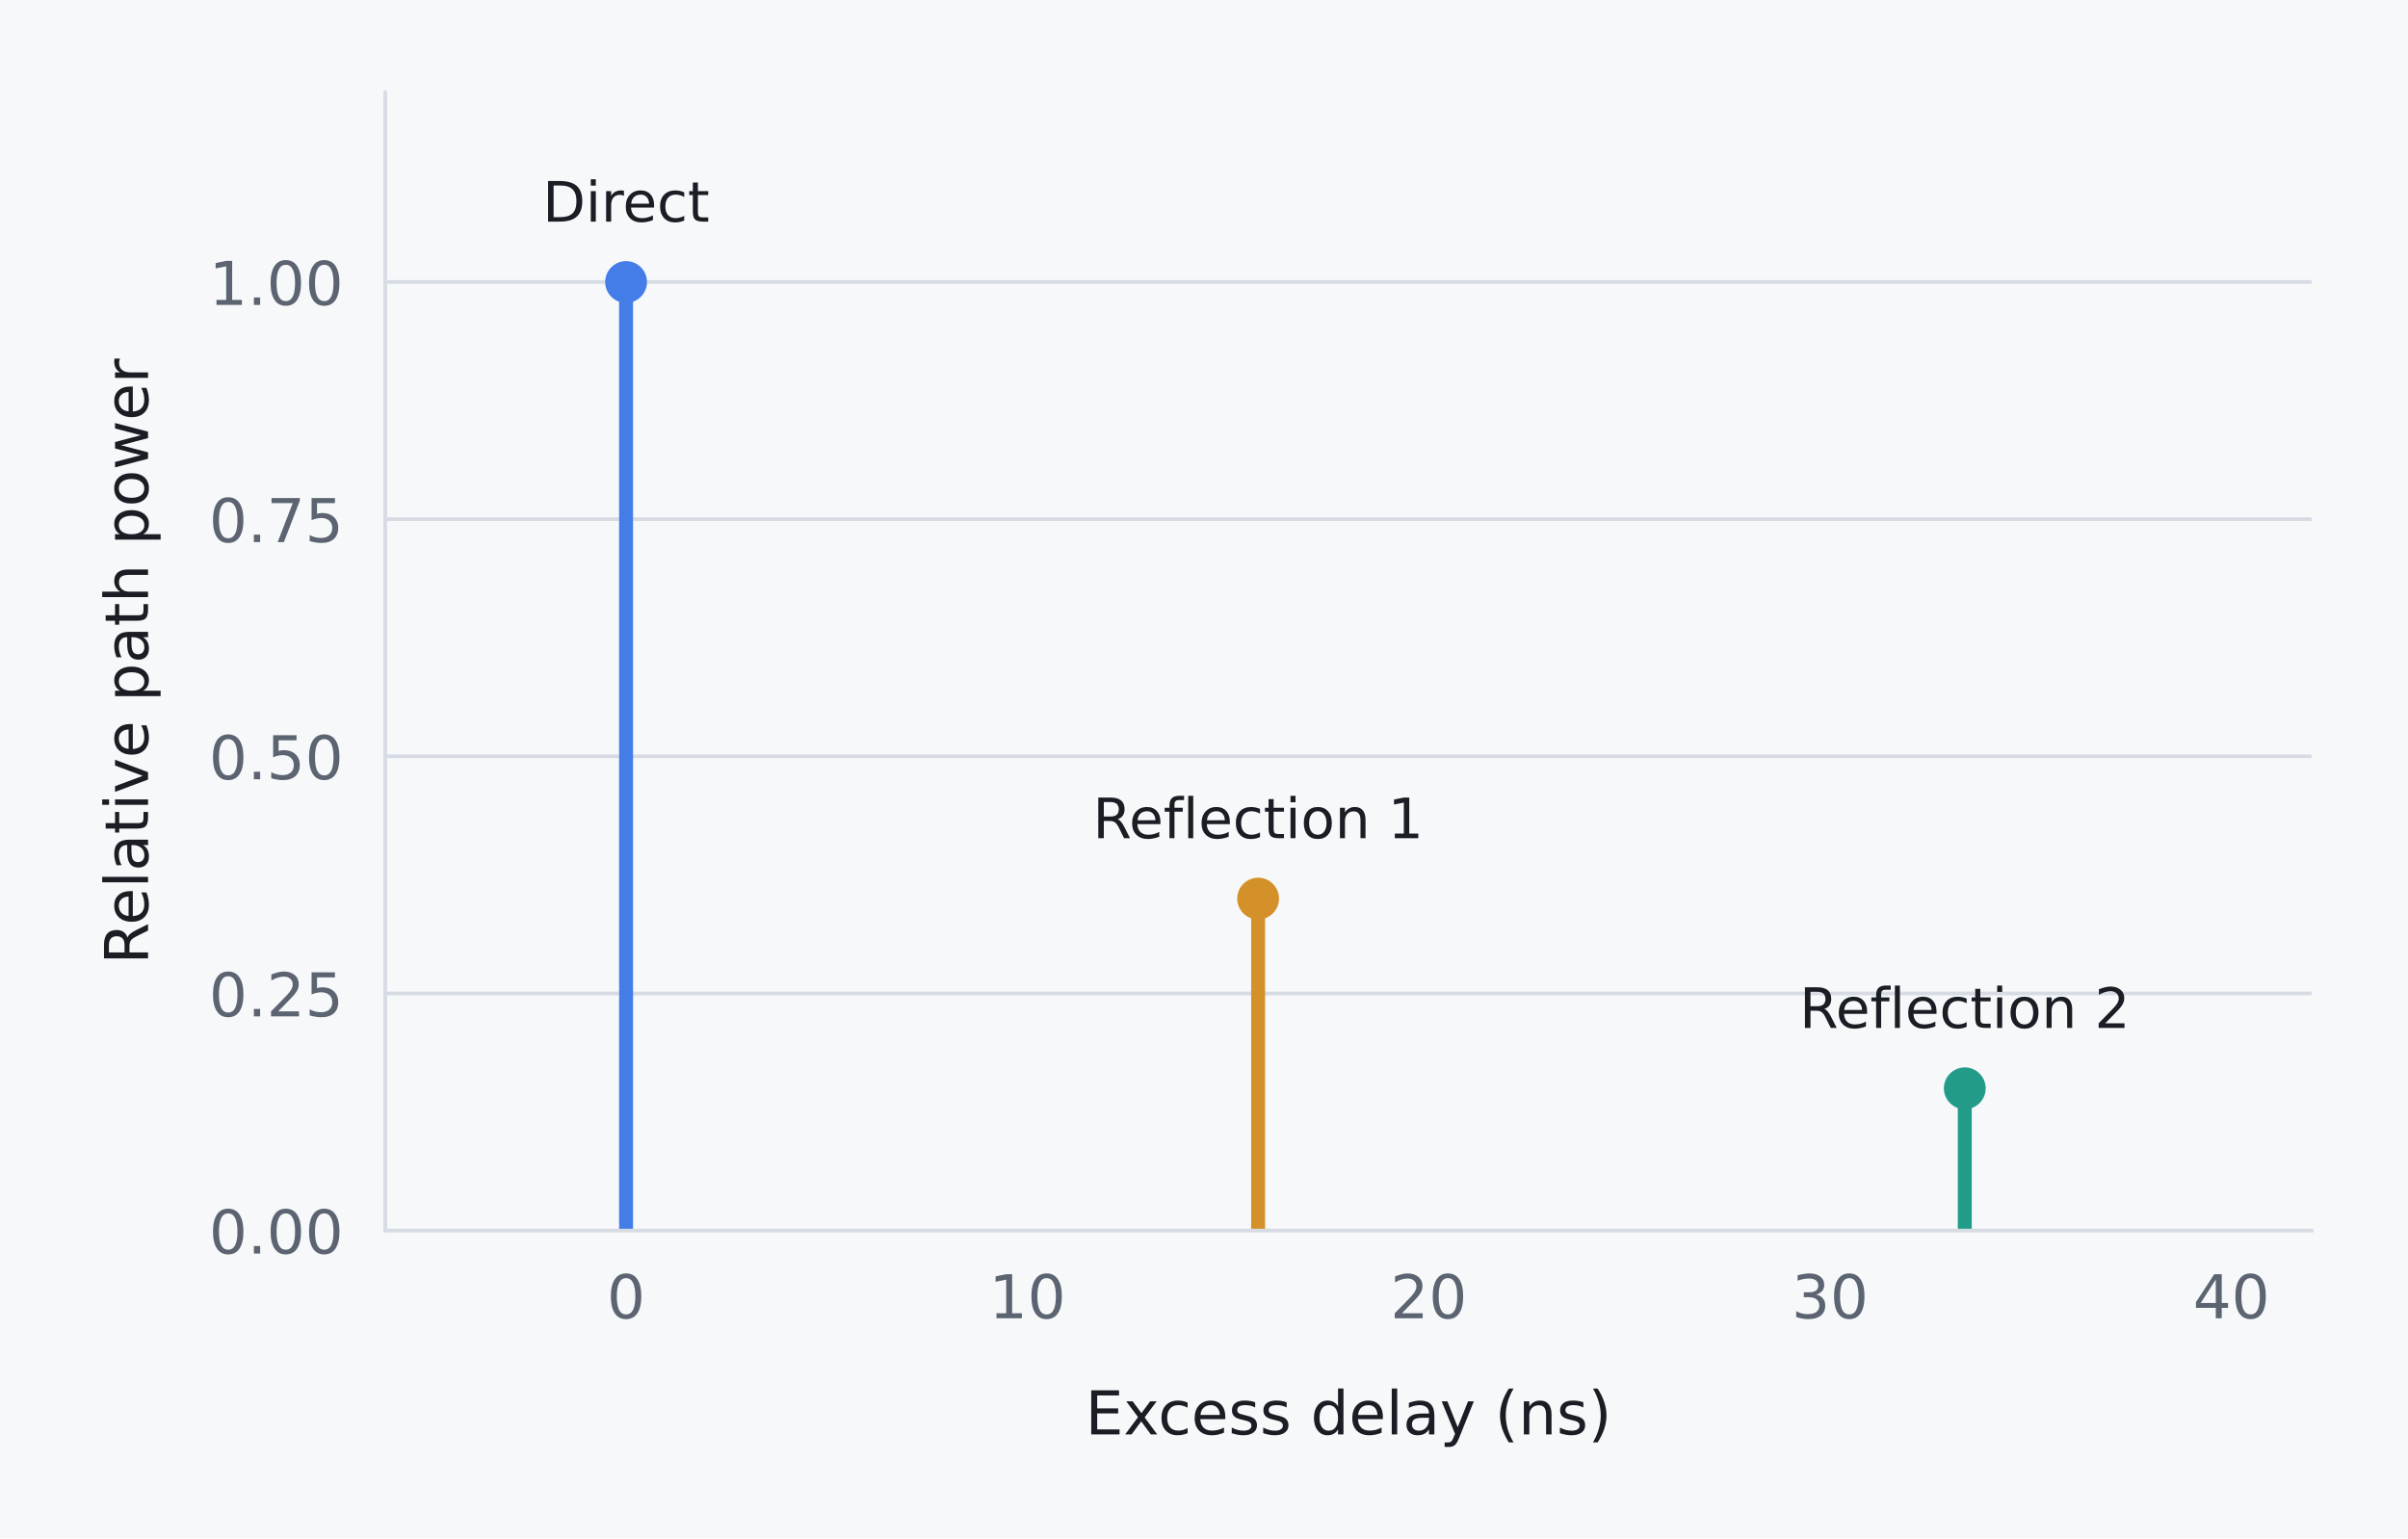
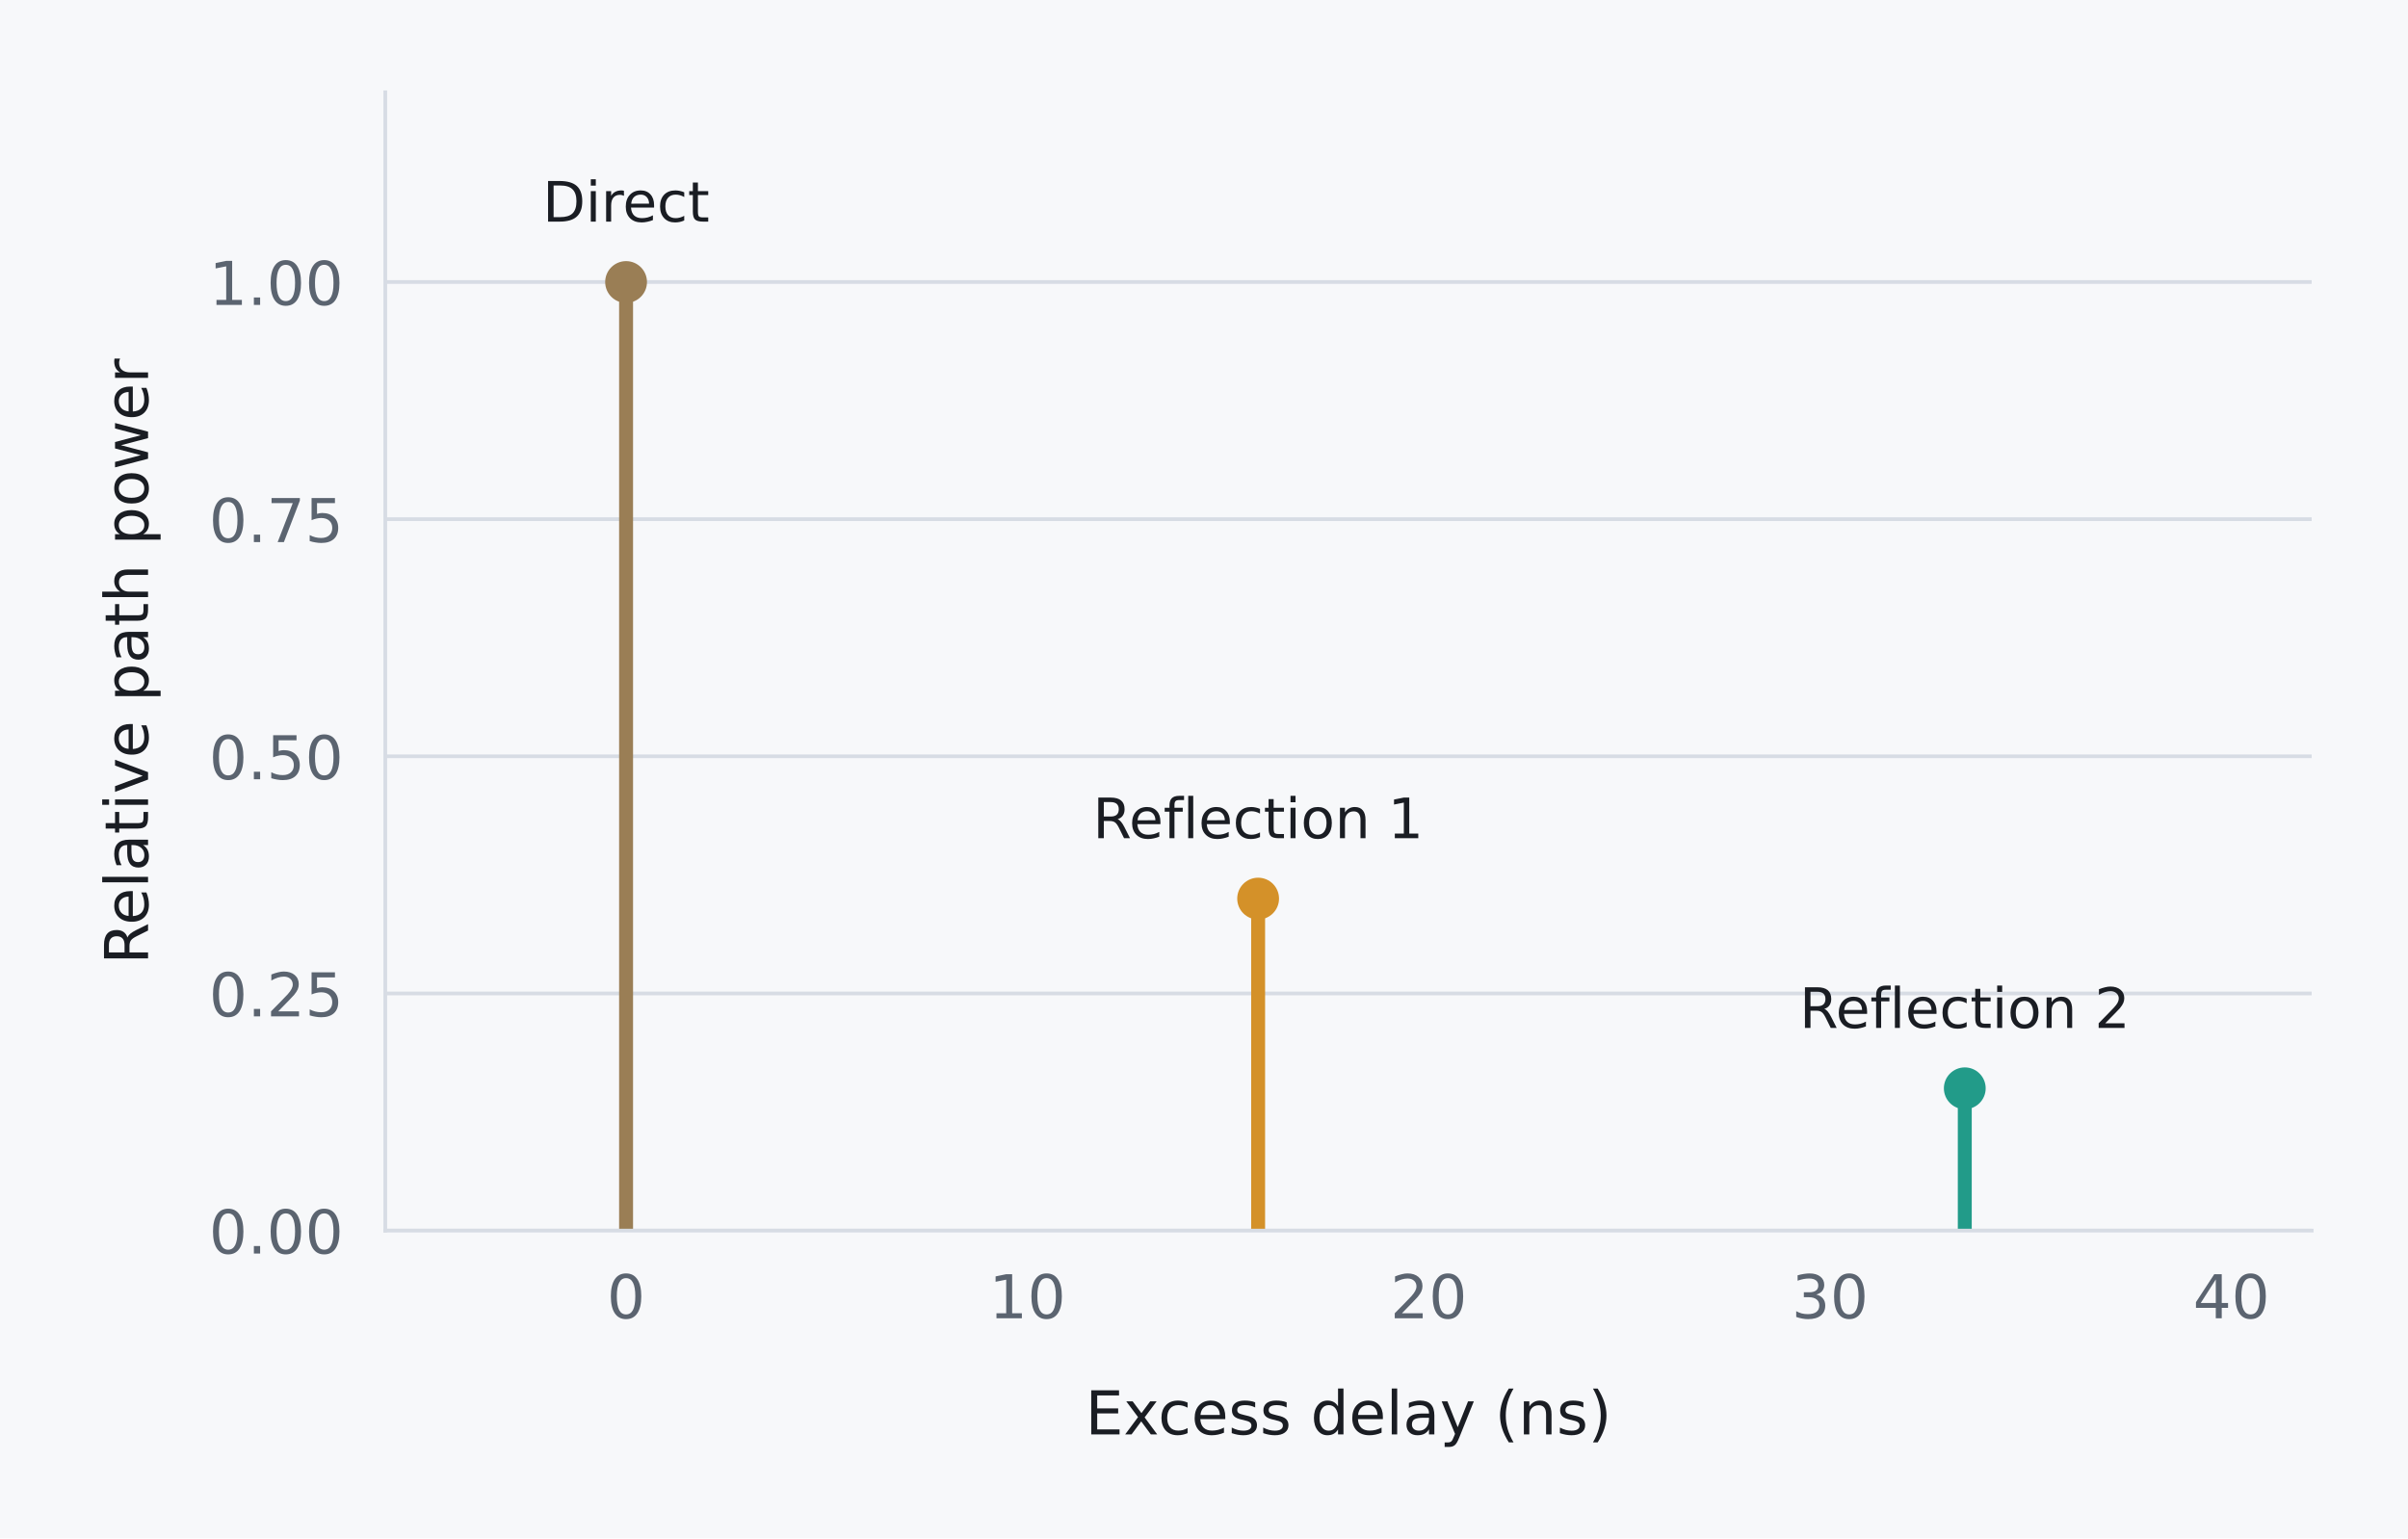
<svg xmlns="http://www.w3.org/2000/svg" xmlns:xlink="http://www.w3.org/1999/xlink" width="518.4pt" height="331.2pt" viewBox="0 0 518.4 331.2" version="1.1">
  <defs>
    <style type="text/css">*{stroke-linejoin: round; stroke-linecap: butt}</style>
  </defs>
  <g id="figure_1">
    <g id="patch_1">
-       <path d="M 0 331.2  L 518.4 331.2  L 518.4 0  L 0 0  z " style="fill: #f7f8fa" />
+       <path d="M 0 331.2 L 518.4 331.2 L 518.4 0 L 0 0 z " style="fill: #f7f8fa" />
    </g>
    <g id="axes_1">
      <g id="patch_2">
-         <path d="M 82.944 264.96  L 497.664 264.96  L 497.664 19.872  L 82.944 19.872  z " style="fill: #f7f8fa" />
+         <path d="M 82.944 264.96 L 497.664 264.96 L 497.664 19.872 L 82.944 19.872 z " style="fill: #f7f8fa" />
      </g>
      <g id="matplotlib.axis_1">
        <g id="xtick_1">
          <g id="line2d_1" />
          <g id="text_1">
            <text style="font-size: 13px; font-family: 'DejaVu Sans'; text-anchor: middle; fill: #5b6470" x="134.784" y="283.837" transform="rotate(-0 134.784 283.837)">0</text>
          </g>
        </g>
        <g id="xtick_2">
          <g id="line2d_2" />
          <g id="text_2">
            <text style="font-size: 13px; font-family: 'DejaVu Sans'; text-anchor: middle; fill: #5b6470" x="221.184" y="283.837" transform="rotate(-0 221.184 283.837)">10</text>
          </g>
        </g>
        <g id="xtick_3">
          <g id="line2d_3" />
          <g id="text_3">
            <text style="font-size: 13px; font-family: 'DejaVu Sans'; text-anchor: middle; fill: #5b6470" x="307.584" y="283.837" transform="rotate(-0 307.584 283.837)">20</text>
          </g>
        </g>
        <g id="xtick_4">
          <g id="line2d_4" />
          <g id="text_4">
            <text style="font-size: 13px; font-family: 'DejaVu Sans'; text-anchor: middle; fill: #5b6470" x="393.984" y="283.837" transform="rotate(-0 393.984 283.837)">30</text>
          </g>
        </g>
        <g id="xtick_5">
          <g id="line2d_5" />
          <g id="text_5">
            <text style="font-size: 13px; font-family: 'DejaVu Sans'; text-anchor: middle; fill: #5b6470" x="480.384" y="283.837" transform="rotate(-0 480.384 283.837)">40</text>
          </g>
        </g>
        <g id="text_6">
          <text style="font-size: 13px; font-family: 'DejaVu Sans'; text-anchor: middle; fill: #1a1d23" x="290.304" y="308.838" transform="rotate(-0 290.304 308.838)">Excess delay (ns)</text>
        </g>
      </g>
      <g id="matplotlib.axis_2">
        <g id="ytick_1">
          <g id="line2d_6">
-             <path d="M 82.944 264.96  L 497.664 264.96  " clip-path="url(#p4101f2c7cb)" style="fill: none; stroke: #d7dce4; stroke-width: 0.8; stroke-linecap: square" />
+             <path d="M 82.944 264.96 L 497.664 264.96 " clip-path="url(#p4101f2c7cb)" style="fill: none; stroke: #d7dce4; stroke-width: 0.8; stroke-linecap: square" />
          </g>
          <g id="line2d_7" />
          <g id="text_7">
            <text style="font-size: 13px; font-family: 'DejaVu Sans'; text-anchor: end; fill: #5b6470" x="73.944" y="269.898" transform="rotate(-0 73.944 269.8985)">0.00</text>
          </g>
        </g>
        <g id="ytick_2">
          <g id="line2d_8">
-             <path d="M 82.944 213.9  L 497.664 213.9  " clip-path="url(#p4101f2c7cb)" style="fill: none; stroke: #d7dce4; stroke-width: 0.8; stroke-linecap: square" />
+             <path d="M 82.944 213.9 L 497.664 213.9 " clip-path="url(#p4101f2c7cb)" style="fill: none; stroke: #d7dce4; stroke-width: 0.8; stroke-linecap: square" />
          </g>
          <g id="line2d_9" />
          <g id="text_8">
            <text style="font-size: 13px; font-family: 'DejaVu Sans'; text-anchor: end; fill: #5b6470" x="73.944" y="218.838" transform="rotate(-0 73.944 218.8385)">0.25</text>
          </g>
        </g>
        <g id="ytick_3">
          <g id="line2d_10">
-             <path d="M 82.944 162.84  L 497.664 162.84  " clip-path="url(#p4101f2c7cb)" style="fill: none; stroke: #d7dce4; stroke-width: 0.8; stroke-linecap: square" />
+             <path d="M 82.944 162.84 L 497.664 162.84 " clip-path="url(#p4101f2c7cb)" style="fill: none; stroke: #d7dce4; stroke-width: 0.8; stroke-linecap: square" />
          </g>
          <g id="line2d_11" />
          <g id="text_9">
            <text style="font-size: 13px; font-family: 'DejaVu Sans'; text-anchor: end; fill: #5b6470" x="73.944" y="167.778" transform="rotate(-0 73.944 167.7785)">0.50</text>
          </g>
        </g>
        <g id="ytick_4">
          <g id="line2d_12">
-             <path d="M 82.944 111.78  L 497.664 111.78  " clip-path="url(#p4101f2c7cb)" style="fill: none; stroke: #d7dce4; stroke-width: 0.8; stroke-linecap: square" />
+             <path d="M 82.944 111.78 L 497.664 111.78 " clip-path="url(#p4101f2c7cb)" style="fill: none; stroke: #d7dce4; stroke-width: 0.8; stroke-linecap: square" />
          </g>
          <g id="line2d_13" />
          <g id="text_10">
            <text style="font-size: 13px; font-family: 'DejaVu Sans'; text-anchor: end; fill: #5b6470" x="73.944" y="116.718" transform="rotate(-0 73.944 116.7185)">0.75</text>
          </g>
        </g>
        <g id="ytick_5">
          <g id="line2d_14">
-             <path d="M 82.944 60.72  L 497.664 60.72  " clip-path="url(#p4101f2c7cb)" style="fill: none; stroke: #d7dce4; stroke-width: 0.8; stroke-linecap: square" />
+             <path d="M 82.944 60.72 L 497.664 60.72 " clip-path="url(#p4101f2c7cb)" style="fill: none; stroke: #d7dce4; stroke-width: 0.8; stroke-linecap: square" />
          </g>
          <g id="line2d_15" />
          <g id="text_11">
            <text style="font-size: 13px; font-family: 'DejaVu Sans'; text-anchor: end; fill: #5b6470" x="73.944" y="65.658" transform="rotate(-0 73.944 65.65848)">1.00</text>
          </g>
        </g>
        <g id="text_12">
          <text style="font-size: 13px; font-family: 'DejaVu Sans'; text-anchor: middle; fill: #1a1d23" x="31.876" y="142.416" transform="rotate(-90 31.87564 142.416)">Relative path power</text>
        </g>
      </g>
      <g id="LineCollection_1">
-         <path d="M 134.784 264.96  L 134.784 60.72  " clip-path="url(#p4101f2c7cb)" style="fill: none; stroke: #447de8; stroke-width: 3" />
+         <path d="M 134.784 264.96 L 134.784 60.72 " clip-path="url(#p4101f2c7cb)" style="fill: none; stroke: #9a7e55; stroke-width: 3" />
      </g>
      <g id="line2d_16">
        <defs>
-           <path id="me54487c10f" d="M 0 4  C 1.061 4 2.078 3.579 2.828 2.828  C 3.579 2.078 4 1.061 4 0  C 4 -1.061 3.579 -2.078 2.828 -2.828  C 2.078 -3.579 1.061 -4 0 -4  C -1.061 -4 -2.078 -3.579 -2.828 -2.828  C -3.579 -2.078 -4 -1.061 -4 0  C -4 1.061 -3.579 2.078 -2.828 2.828  C -2.078 3.579 -1.061 4 0 4  z " style="stroke: #447de8" />
+           <path id="m86521420a1" d="M 0 4 C 1.061 4 2.078 3.579 2.828 2.828 C 3.579 2.078 4 1.061 4 0 C 4 -1.061 3.579 -2.078 2.828 -2.828 C 2.078 -3.579 1.061 -4 0 -4 C -1.061 -4 -2.078 -3.579 -2.828 -2.828 C -3.579 -2.078 -4 -1.061 -4 0 C -4 1.061 -3.579 2.078 -2.828 2.828 C -2.078 3.579 -1.061 4 0 4 z " style="stroke: #9a7e55" />
        </defs>
        <g clip-path="url(#p4101f2c7cb)">
-           <use xlink:href="#me54487c10f" x="134.784" y="60.72" style="fill: #447de8; stroke: #447de8" />
+           <use xlink:href="#m86521420a1" x="134.784" y="60.72" style="fill: #9a7e55; stroke: #9a7e55" />
        </g>
      </g>
      <g id="LineCollection_2">
-         <path d="M 270.853 264.96  L 270.853 193.476  " clip-path="url(#p4101f2c7cb)" style="fill: none; stroke: #d49129; stroke-width: 3" />
+         <path d="M 270.853 264.96 L 270.853 193.476 " clip-path="url(#p4101f2c7cb)" style="fill: none; stroke: #d49129; stroke-width: 3" />
      </g>
      <g id="line2d_17">
        <defs>
-           <path id="md537241f4b" d="M 0 4  C 1.061 4 2.078 3.579 2.828 2.828  C 3.579 2.078 4 1.061 4 0  C 4 -1.061 3.579 -2.078 2.828 -2.828  C 2.078 -3.579 1.061 -4 0 -4  C -1.061 -4 -2.078 -3.579 -2.828 -2.828  C -3.579 -2.078 -4 -1.061 -4 0  C -4 1.061 -3.579 2.078 -2.828 2.828  C -2.078 3.579 -1.061 4 0 4  z " style="stroke: #d49129" />
+           <path id="md537241f4b" d="M 0 4 C 1.061 4 2.078 3.579 2.828 2.828 C 3.579 2.078 4 1.061 4 0 C 4 -1.061 3.579 -2.078 2.828 -2.828 C 2.078 -3.579 1.061 -4 0 -4 C -1.061 -4 -2.078 -3.579 -2.828 -2.828 C -3.579 -2.078 -4 -1.061 -4 0 C -4 1.061 -3.579 2.078 -2.828 2.828 C -2.078 3.579 -1.061 4 0 4 z " style="stroke: #d49129" />
        </defs>
        <g clip-path="url(#p4101f2c7cb)">
          <use xlink:href="#md537241f4b" x="270.853" y="193.476" style="fill: #d49129; stroke: #d49129" />
        </g>
      </g>
      <g id="LineCollection_3">
-         <path d="M 422.983 264.96  L 422.983 234.324  " clip-path="url(#p4101f2c7cb)" style="fill: none; stroke: #229b89; stroke-width: 3" />
+         <path d="M 422.983 264.96 L 422.983 234.324 " clip-path="url(#p4101f2c7cb)" style="fill: none; stroke: #229b89; stroke-width: 3" />
      </g>
      <g id="line2d_18">
        <defs>
-           <path id="mb5b0e89774" d="M 0 4  C 1.061 4 2.078 3.579 2.828 2.828  C 3.579 2.078 4 1.061 4 0  C 4 -1.061 3.579 -2.078 2.828 -2.828  C 2.078 -3.579 1.061 -4 0 -4  C -1.061 -4 -2.078 -3.579 -2.828 -2.828  C -3.579 -2.078 -4 -1.061 -4 0  C -4 1.061 -3.579 2.078 -2.828 2.828  C -2.078 3.579 -1.061 4 0 4  z " style="stroke: #229b89" />
+           <path id="mb5b0e89774" d="M 0 4 C 1.061 4 2.078 3.579 2.828 2.828 C 3.579 2.078 4 1.061 4 0 C 4 -1.061 3.579 -2.078 2.828 -2.828 C 2.078 -3.579 1.061 -4 0 -4 C -1.061 -4 -2.078 -3.579 -2.828 -2.828 C -3.579 -2.078 -4 -1.061 -4 0 C -4 1.061 -3.579 2.078 -2.828 2.828 C -2.078 3.579 -1.061 4 0 4 z " style="stroke: #229b89" />
        </defs>
        <g clip-path="url(#p4101f2c7cb)">
          <use xlink:href="#mb5b0e89774" x="422.983" y="234.324" style="fill: #229b89; stroke: #229b89" />
        </g>
      </g>
      <g id="patch_3">
-         <path d="M 82.944 264.96  L 82.944 19.872  " style="fill: none; stroke: #d7dce4; stroke-width: 0.8; stroke-linejoin: miter; stroke-linecap: square" />
+         <path d="M 82.944 264.96 L 82.944 19.872 " style="fill: none; stroke: #d7dce4; stroke-width: 0.8; stroke-linejoin: miter; stroke-linecap: square" />
      </g>
      <g id="patch_4">
-         <path d="M 82.944 264.96  L 497.664 264.96  " style="fill: none; stroke: #d7dce4; stroke-width: 0.8; stroke-linejoin: miter; stroke-linecap: square" />
+         <path d="M 82.944 264.96 L 497.664 264.96 " style="fill: none; stroke: #d7dce4; stroke-width: 0.8; stroke-linejoin: miter; stroke-linecap: square" />
      </g>
      <g id="text_13">
        <text style="font-size: 12px; font-family: 'DejaVu Sans'; text-anchor: middle; fill: #1a1d23" x="134.784" y="47.72" transform="rotate(-0 134.784 47.72)">Direct</text>
      </g>
      <g id="text_14">
        <text style="font-size: 12px; font-family: 'DejaVu Sans'; text-anchor: middle; fill: #1a1d23" x="270.853" y="180.476" transform="rotate(-0 270.8533 180.476)">Reflection 1</text>
      </g>
      <g id="text_15">
        <text style="font-size: 12px; font-family: 'DejaVu Sans'; text-anchor: middle; fill: #1a1d23" x="422.983" y="221.324" transform="rotate(-0 422.9834 221.324)">Reflection 2</text>
      </g>
    </g>
  </g>
  <defs>
    <clipPath id="p4101f2c7cb">
      <rect x="82.944" y="19.872" width="414.72" height="245.088" />
    </clipPath>
  </defs>
</svg>
